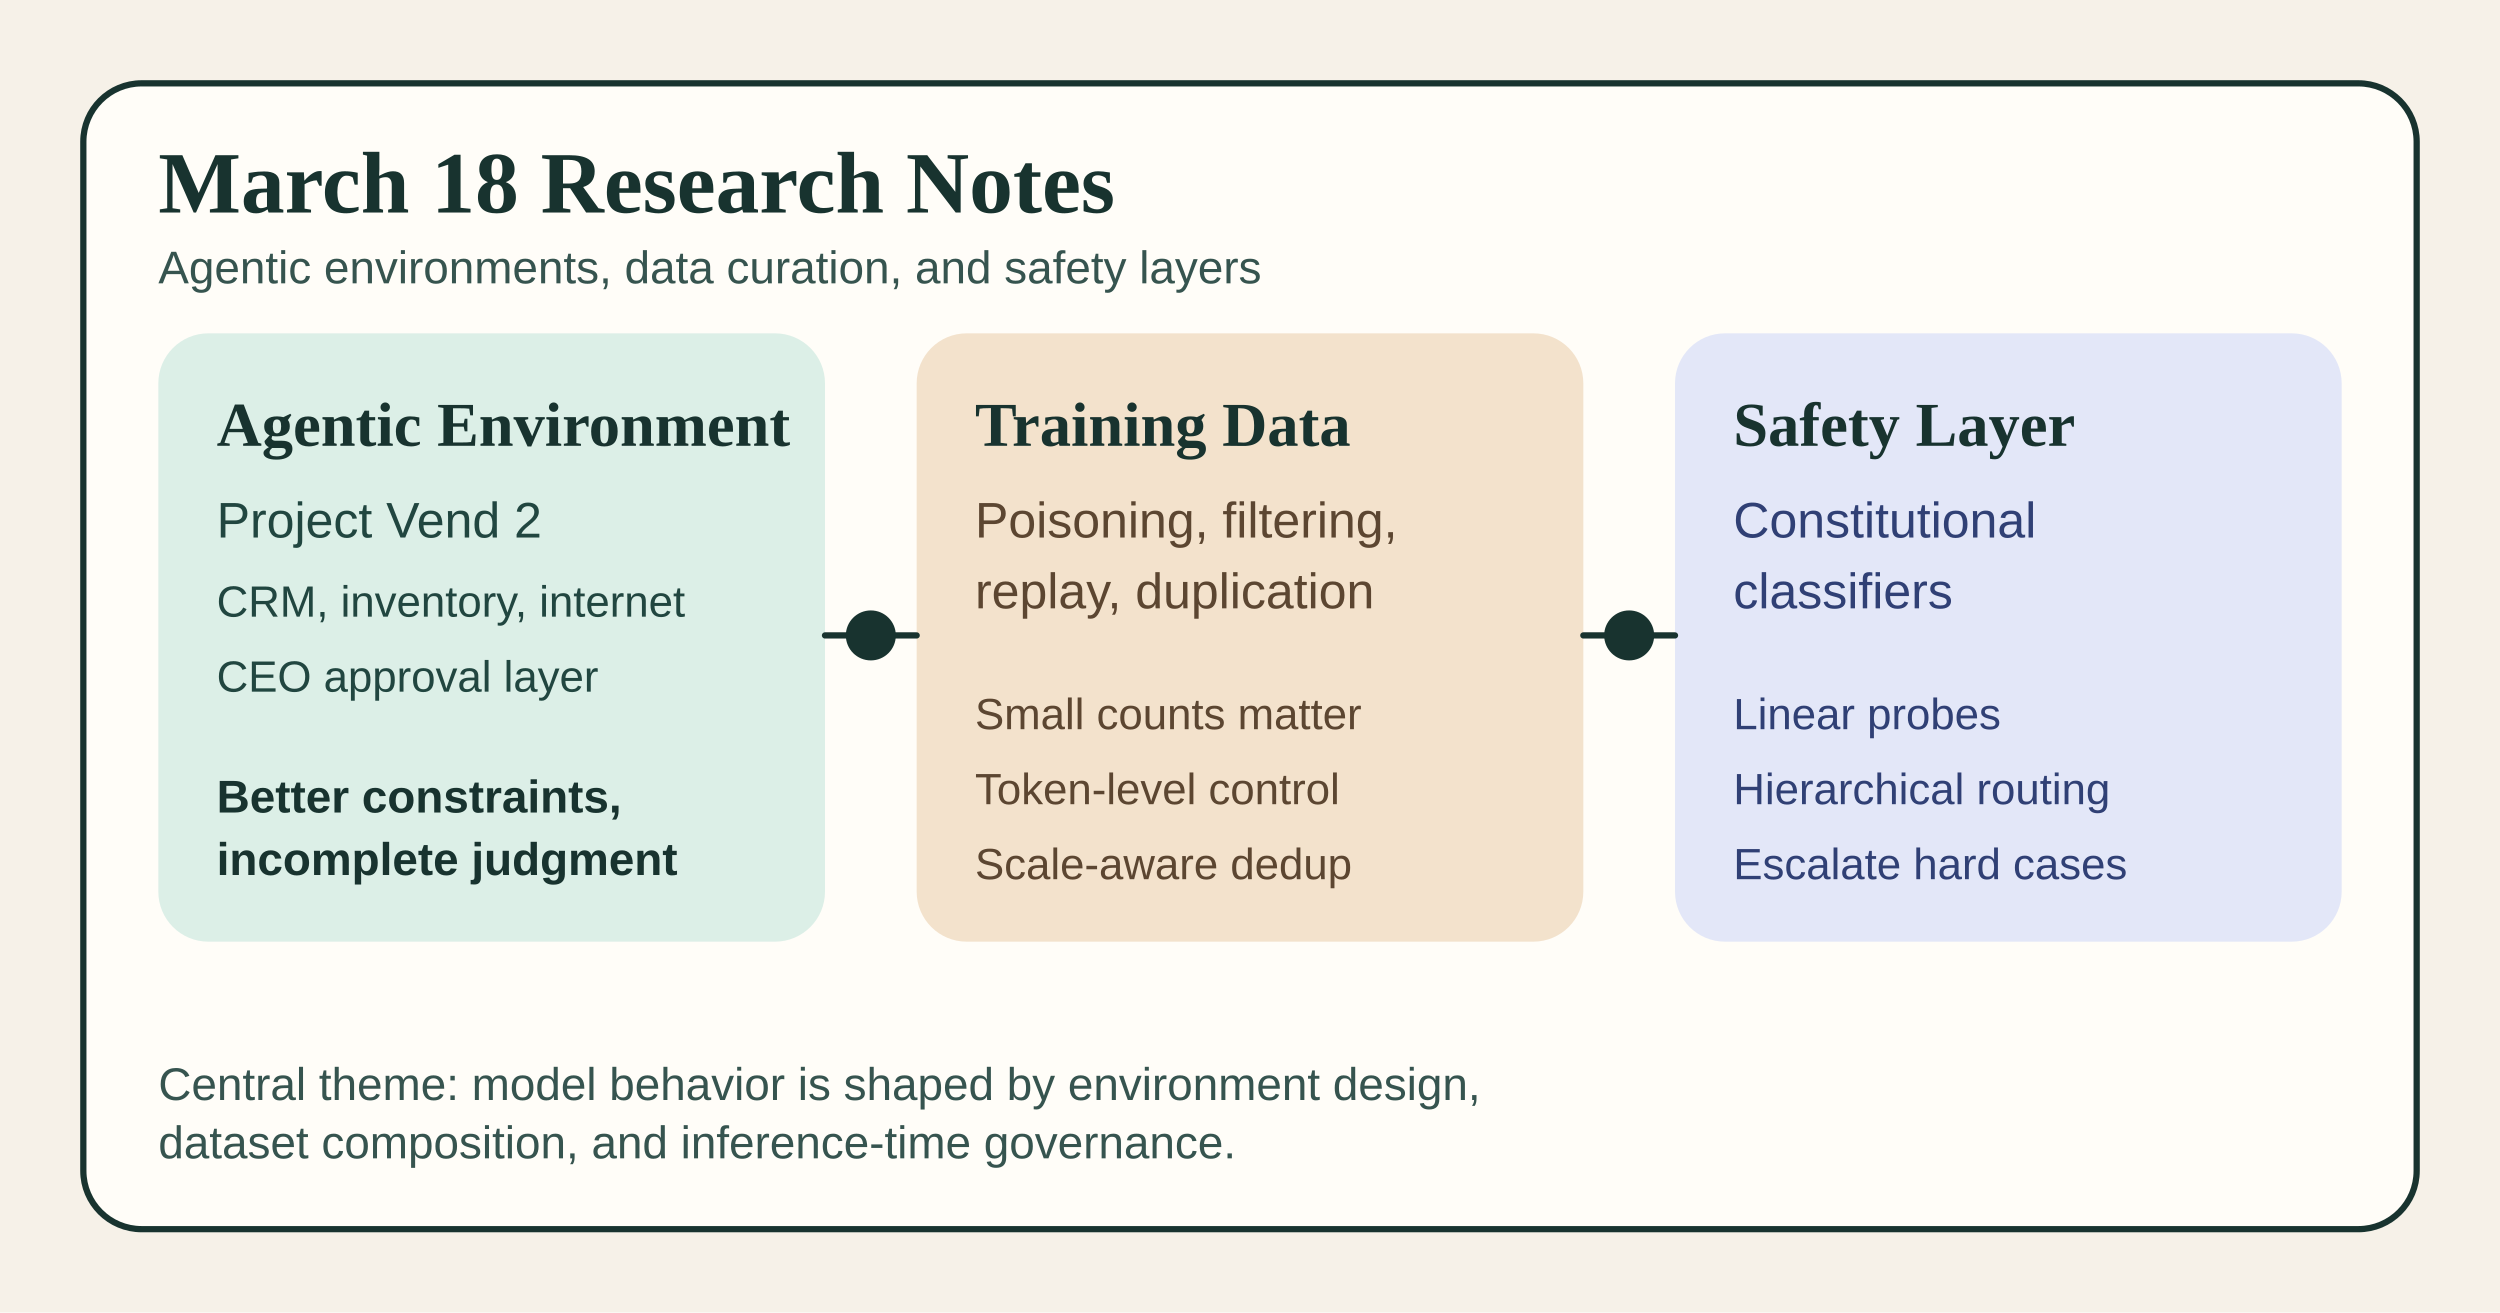
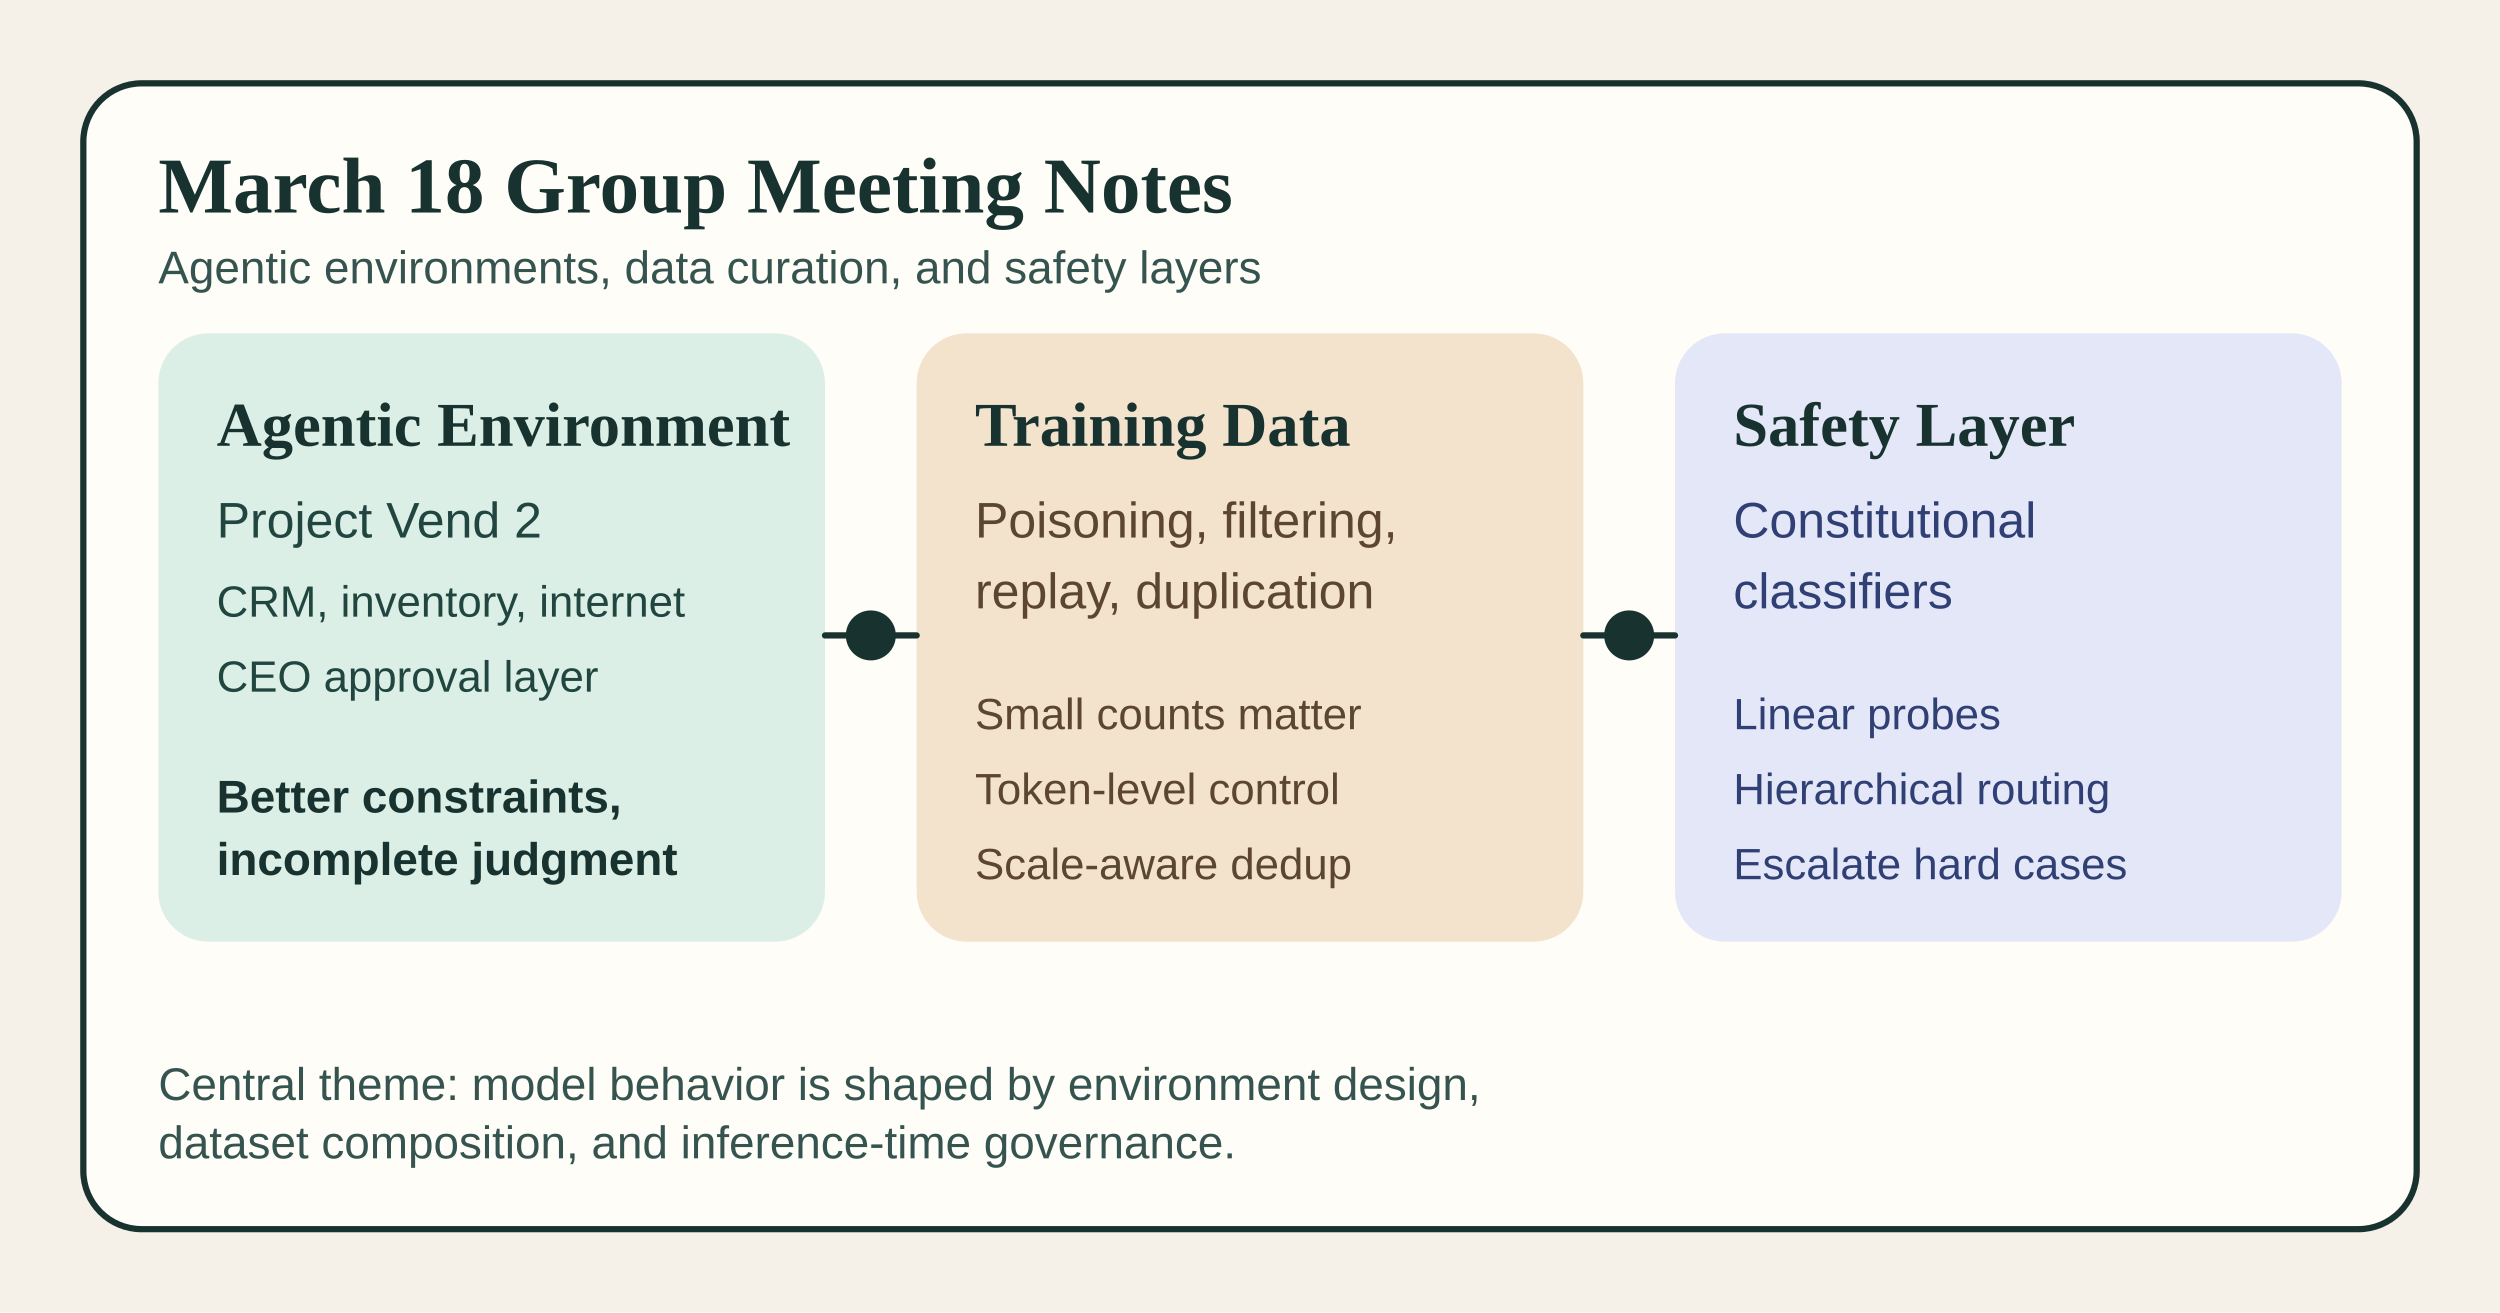
<svg xmlns="http://www.w3.org/2000/svg" width="1200" height="630" viewBox="0 0 1200 630" fill="none">
  <rect width="1200" height="630" fill="#F6F1E8" />
  <rect x="40" y="40" width="1120" height="550" rx="28" fill="#FFFDF8" stroke="#18332F" stroke-width="3" />
  <rect x="76" y="160" width="320" height="292" rx="24" fill="#DCEFE7" />
  <rect x="440" y="160" width="320" height="292" rx="24" fill="#F3E2CC" />
  <rect x="804" y="160" width="320" height="292" rx="24" fill="#E3E7F8" />
  <path d="M396 305H440" stroke="#18332F" stroke-width="3" stroke-linecap="round" />
  <path d="M760 305H804" stroke="#18332F" stroke-width="3" stroke-linecap="round" />
  <circle cx="418" cy="305" r="12" fill="#18332F" />
  <circle cx="782" cy="305" r="12" fill="#18332F" />
-   <text x="76" y="102" fill="#18332F" font-family="Georgia, 'Times New Roman', serif" font-size="42" font-weight="700">March 18 Research Notes</text>
+   <text x="76" y="102" fill="#18332F" font-family="Georgia, 'Times New Roman', serif" font-size="38" font-weight="700">March 18 Group Meeting Notes</text>
  <text x="76" y="136" fill="#36544F" font-family="Arial, Helvetica, sans-serif" font-size="22">Agentic environments, data curation, and safety layers</text>
  <text x="104" y="214" fill="#18332F" font-family="Georgia, 'Times New Roman', serif" font-size="30" font-weight="700">Agentic Environment</text>
  <text x="104" y="258" fill="#214640" font-family="Arial, Helvetica, sans-serif" font-size="24">Project Vend 2</text>
  <text x="104" y="296" fill="#214640" font-family="Arial, Helvetica, sans-serif" font-size="21">CRM, inventory, internet</text>
  <text x="104" y="332" fill="#214640" font-family="Arial, Helvetica, sans-serif" font-size="21">CEO approval layer</text>
  <text x="104" y="390" fill="#18332F" font-family="Arial, Helvetica, sans-serif" font-size="22" font-weight="700">Better constraints,</text>
  <text x="104" y="420" fill="#18332F" font-family="Arial, Helvetica, sans-serif" font-size="22" font-weight="700">incomplete judgment</text>
  <text x="468" y="214" fill="#18332F" font-family="Georgia, 'Times New Roman', serif" font-size="30" font-weight="700">Training Data</text>
  <text x="468" y="258" fill="#5C4631" font-family="Arial, Helvetica, sans-serif" font-size="24">Poisoning, filtering,</text>
  <text x="468" y="292" fill="#5C4631" font-family="Arial, Helvetica, sans-serif" font-size="24">replay, duplication</text>
  <text x="468" y="350" fill="#5C4631" font-family="Arial, Helvetica, sans-serif" font-size="21">Small counts matter</text>
  <text x="468" y="386" fill="#5C4631" font-family="Arial, Helvetica, sans-serif" font-size="21">Token-level control</text>
  <text x="468" y="422" fill="#5C4631" font-family="Arial, Helvetica, sans-serif" font-size="21">Scale-aware dedup</text>
  <text x="832" y="214" fill="#18332F" font-family="Georgia, 'Times New Roman', serif" font-size="30" font-weight="700">Safety Layer</text>
  <text x="832" y="258" fill="#304075" font-family="Arial, Helvetica, sans-serif" font-size="24">Constitutional</text>
  <text x="832" y="292" fill="#304075" font-family="Arial, Helvetica, sans-serif" font-size="24">classifiers</text>
  <text x="832" y="350" fill="#304075" font-family="Arial, Helvetica, sans-serif" font-size="21">Linear probes</text>
  <text x="832" y="386" fill="#304075" font-family="Arial, Helvetica, sans-serif" font-size="21">Hierarchical routing</text>
  <text x="832" y="422" fill="#304075" font-family="Arial, Helvetica, sans-serif" font-size="21">Escalate hard cases</text>
  <text x="76" y="528" fill="#36544F" font-family="Arial, Helvetica, sans-serif" font-size="22">
        Central theme: model behavior is shaped by environment design,
    </text>
  <text x="76" y="556" fill="#36544F" font-family="Arial, Helvetica, sans-serif" font-size="22">
        dataset composition, and inference-time governance.
    </text>
</svg>
